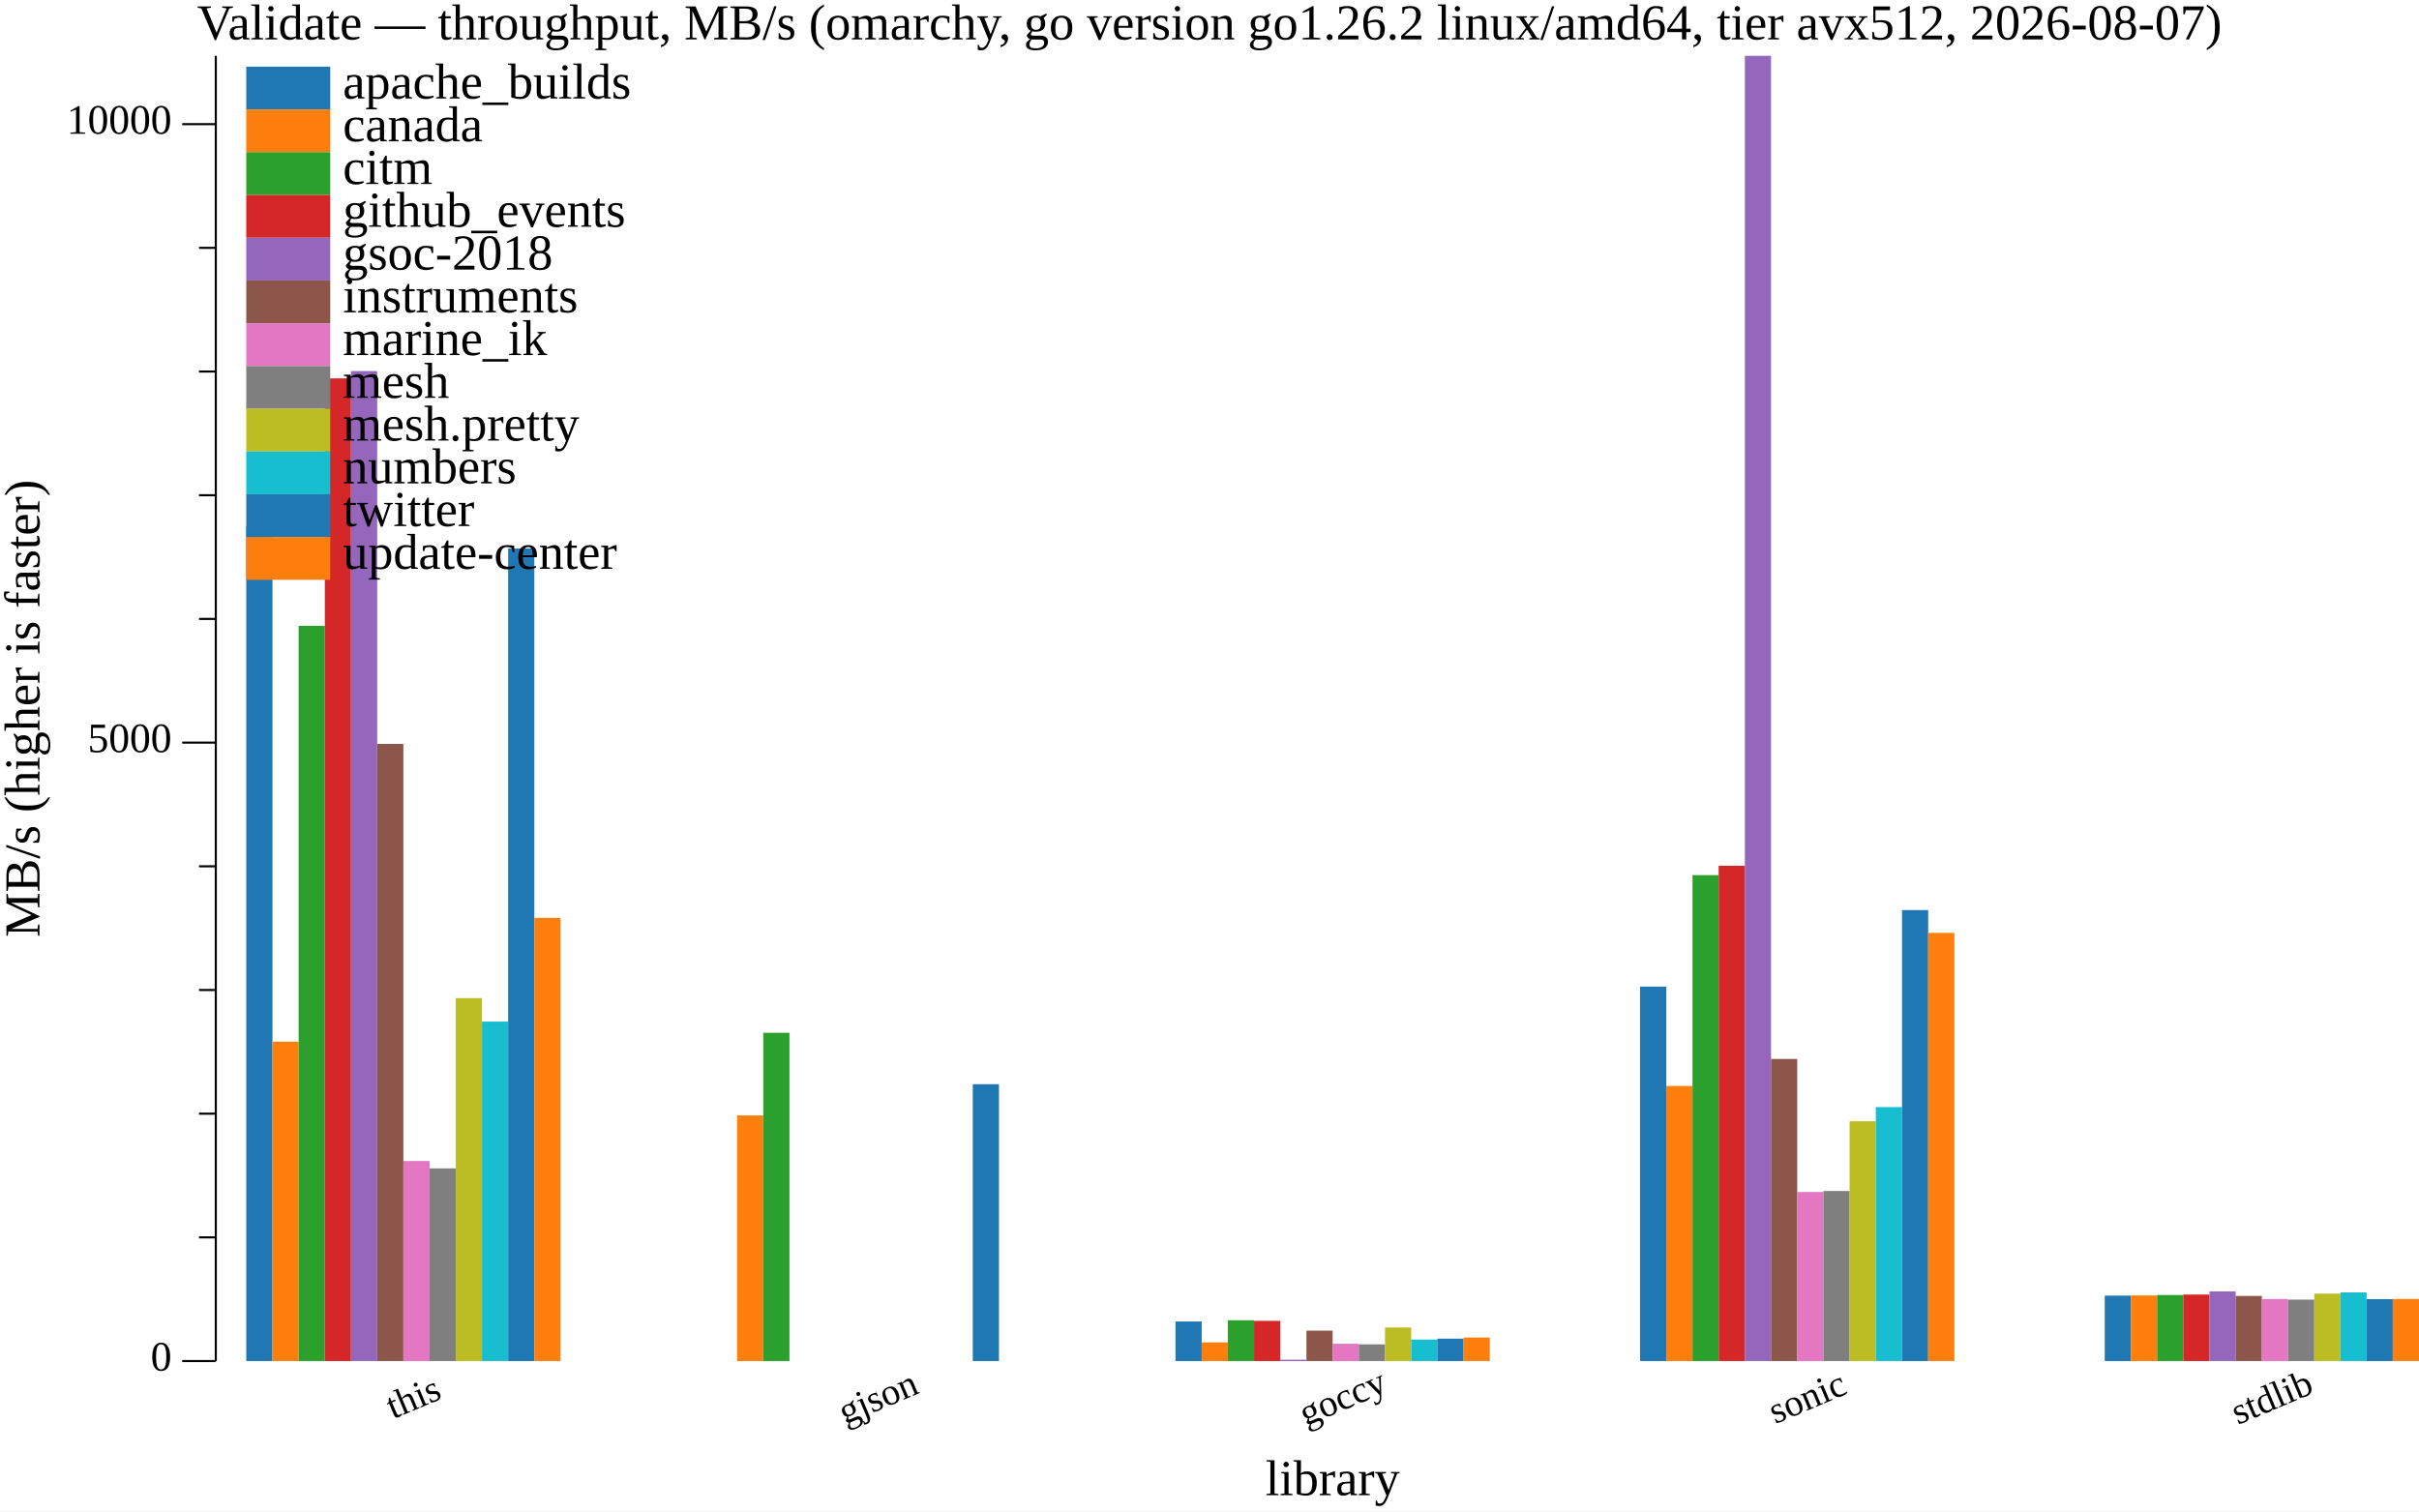
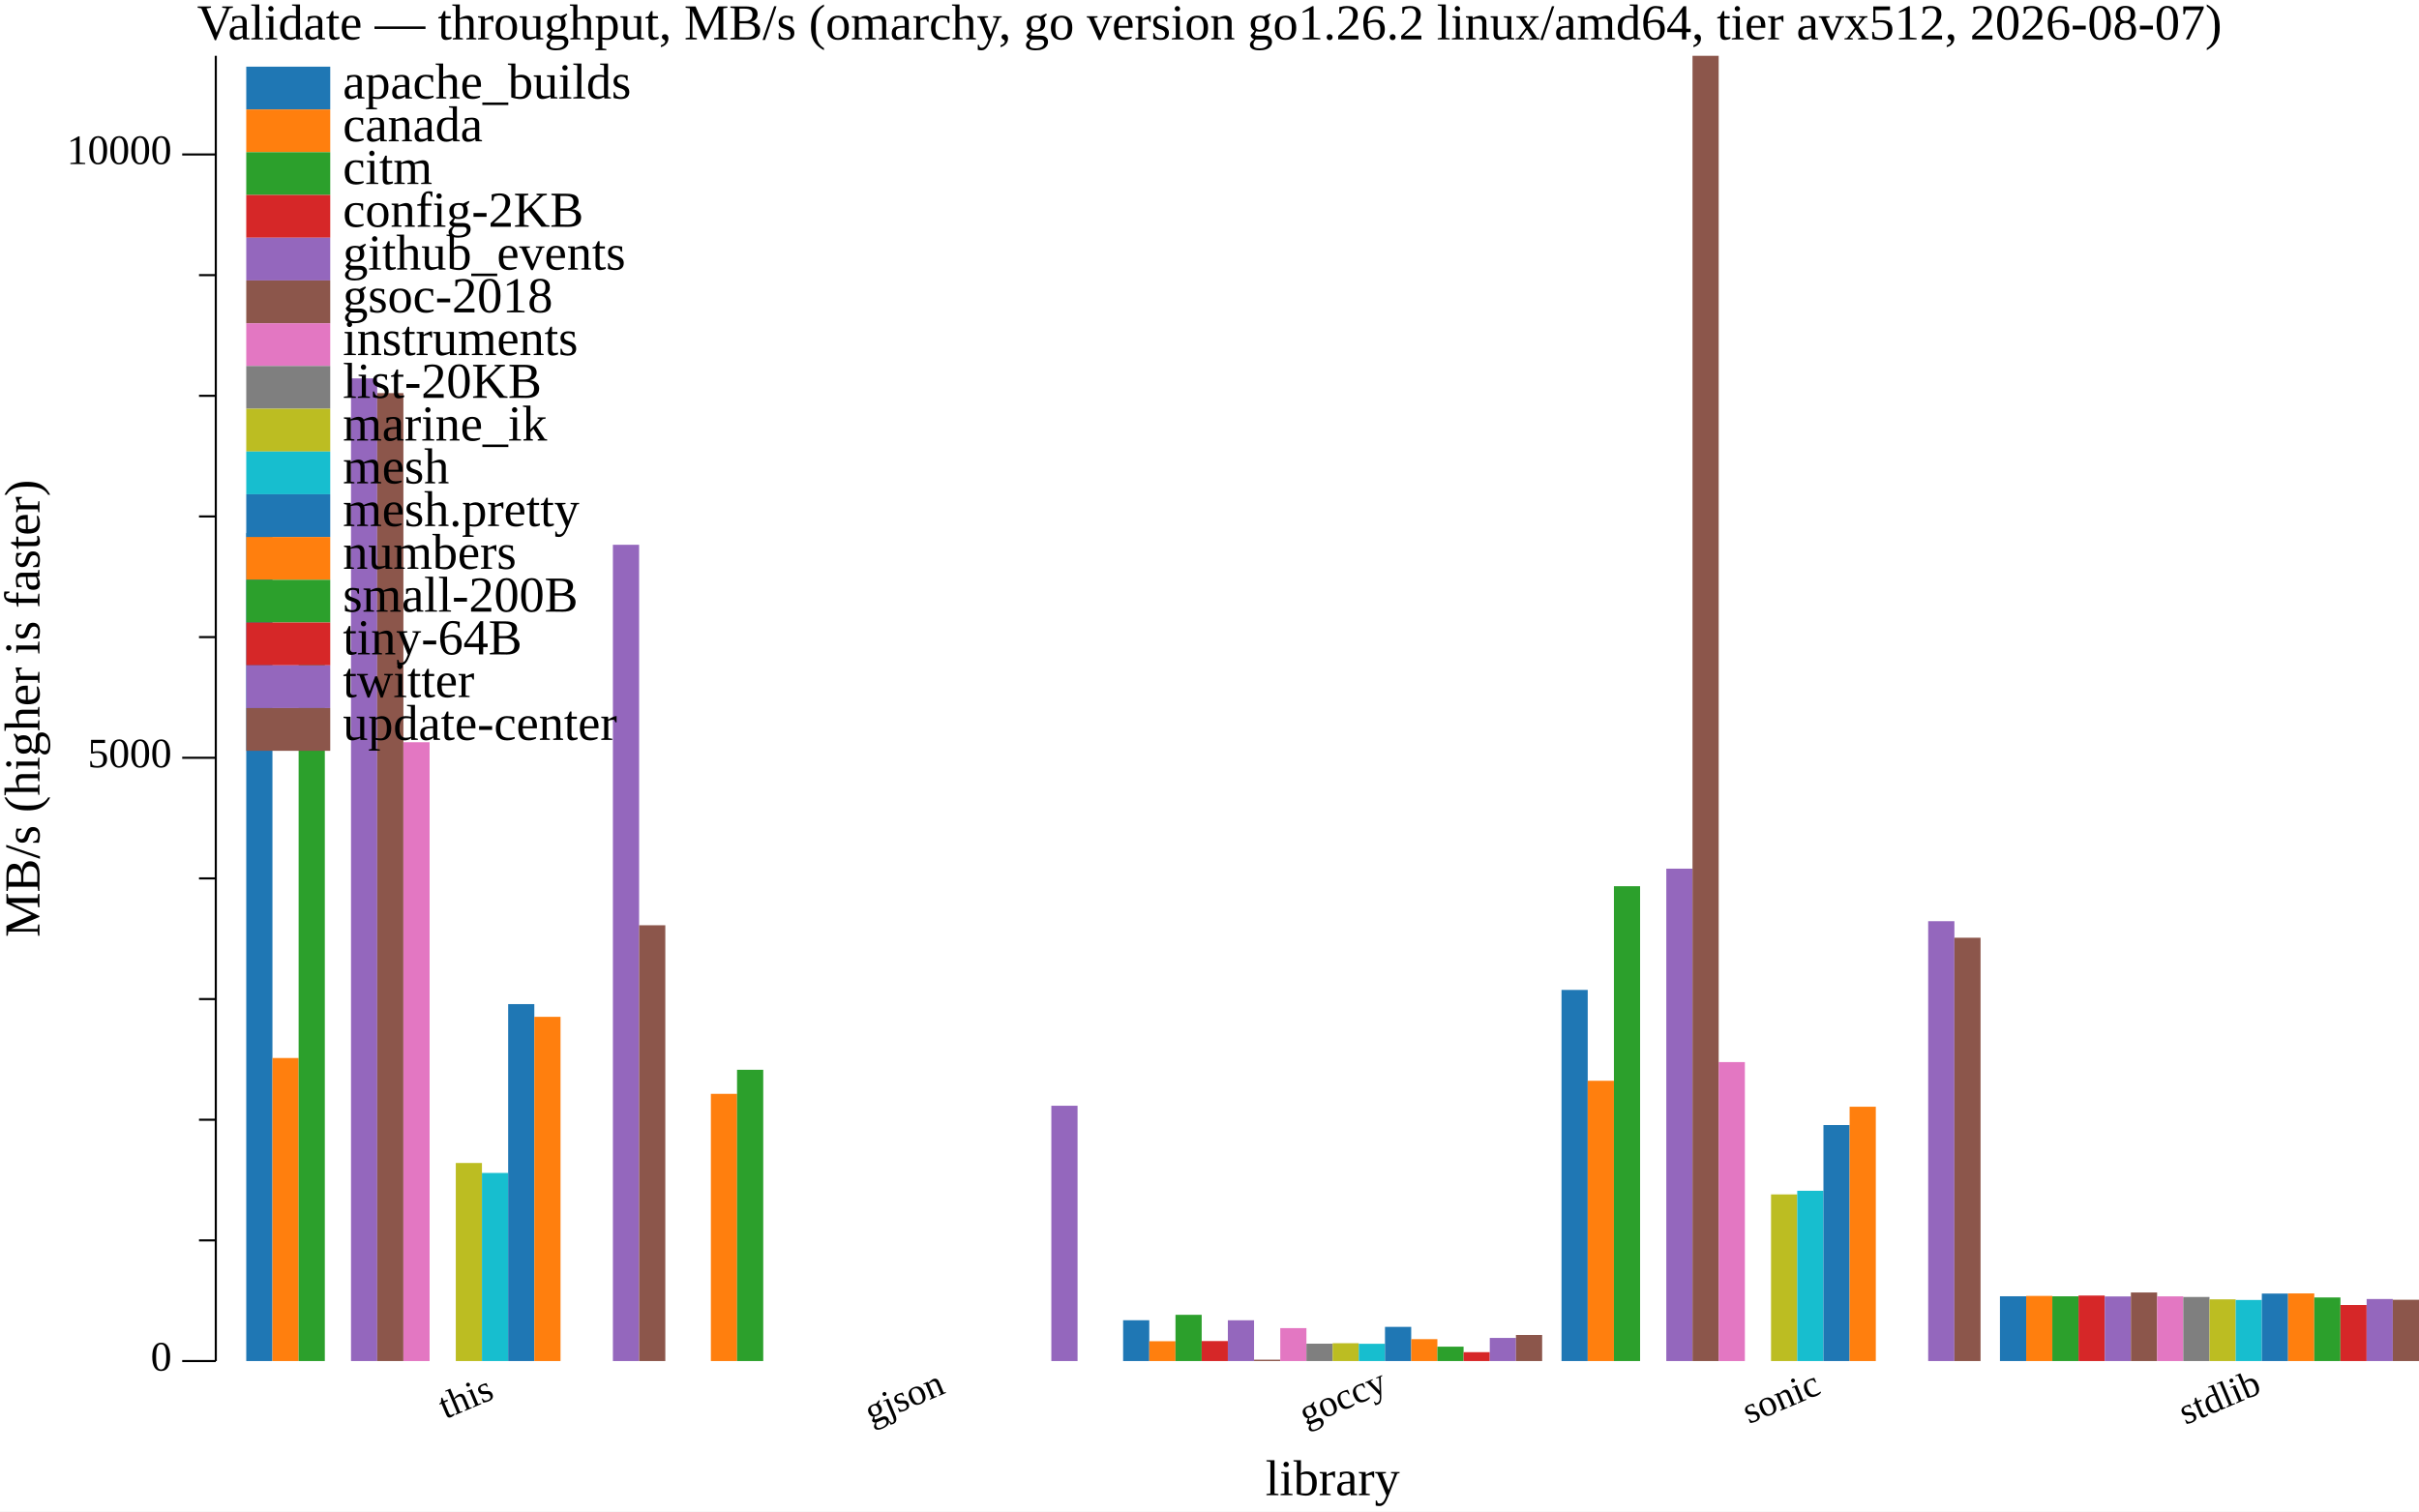
<svg xmlns="http://www.w3.org/2000/svg" width="576pt" height="360pt" viewBox="0 0 576 360">
  <g transform="scale(1, -1) translate(0, -360)">
    <path d="M0,0L576,0L576,360L0,360Z" style="fill:#FFFFFF" />
    <text x="46.925" y="-350.61" transform="scale(1, -1)" style="font-family:Liberation Serif;font-variant:normal;font-weight:normal;font-style:normal;font-size:12px">Validate — throughput, MB/s (omarchy, go version go1.26.2 linux/amd64, tier avx512, 2026-08-07)</text>
    <text x="301.33" y="-3.902" transform="scale(1, -1)" style="font-family:Liberation Serif;font-variant:normal;font-weight:normal;font-style:normal;font-size:12px">library</text>
    <g transform="rotate(22.91831)">
-       <text x="94.736" y="16.196" transform="scale(1, -1)" style="font-family:Liberation Serif;font-variant:normal;font-weight:normal;font-style:normal;font-size:9px">this</text>
+       <text x="106.22" y="21.053" transform="scale(1, -1)" style="font-family:Liberation Serif;font-variant:normal;font-weight:normal;font-style:normal;font-size:9px">this</text>
    </g>
    <g transform="rotate(22.91831)">
-       <text x="193.39" y="59.278" transform="scale(1, -1)" style="font-family:Liberation Serif;font-variant:normal;font-weight:normal;font-style:normal;font-size:9px">gjson</text>
+       <text x="199.13" y="61.706" transform="scale(1, -1)" style="font-family:Liberation Serif;font-variant:normal;font-weight:normal;font-style:normal;font-size:9px">gjson</text>
    </g>
    <g transform="rotate(22.91831)">
      <text x="294.29" y="102.36" transform="scale(1, -1)" style="font-family:Liberation Serif;font-variant:normal;font-weight:normal;font-style:normal;font-size:9px">goccy</text>
    </g>
    <g transform="rotate(22.91831)">
-       <text x="397.44" y="145.44" transform="scale(1, -1)" style="font-family:Liberation Serif;font-variant:normal;font-weight:normal;font-style:normal;font-size:9px">sonic</text>
+       <text x="391.69" y="143.01" transform="scale(1, -1)" style="font-family:Liberation Serif;font-variant:normal;font-weight:normal;font-style:normal;font-size:9px">sonic</text>
    </g>
    <g transform="rotate(22.91831)">
-       <text x="498.83" y="188.52" transform="scale(1, -1)" style="font-family:Liberation Serif;font-variant:normal;font-weight:normal;font-style:normal;font-size:9px">stdlib</text>
+       <text x="487.34" y="183.67" transform="scale(1, -1)" style="font-family:Liberation Serif;font-variant:normal;font-weight:normal;font-style:normal;font-size:9px">stdlib</text>
    </g>
    <g transform="rotate(90)">
      <text x="136.78" y="9.387" transform="scale(1, -1)" style="font-family:Liberation Serif;font-variant:normal;font-weight:normal;font-style:normal;font-size:12px">MB/s (higher is faster)</text>
    </g>
    <text x="35.885" y="-33.552" transform="scale(1, -1)" style="font-family:Liberation Serif;font-variant:normal;font-weight:normal;font-style:normal;font-size:10px">0</text>
-     <text x="20.885" y="-180.85" transform="scale(1, -1)" style="font-family:Liberation Serif;font-variant:normal;font-weight:normal;font-style:normal;font-size:10px">5000</text>
-     <text x="15.885" y="-328.14" transform="scale(1, -1)" style="font-family:Liberation Serif;font-variant:normal;font-weight:normal;font-style:normal;font-size:10px">10000</text>
+     <text x="20.885" y="-177.24" transform="scale(1, -1)" style="font-family:Liberation Serif;font-variant:normal;font-weight:normal;font-style:normal;font-size:10px">5000</text>
+     <text x="15.885" y="-320.92" transform="scale(1, -1)" style="font-family:Liberation Serif;font-variant:normal;font-weight:normal;font-style:normal;font-size:10px">10000</text>
    <path d="M43.385,35.837L51.385,35.837" style="fill:none;stroke:#000000;stroke-width:0.5" />
-     <path d="M43.385,183.13L51.385,183.13" style="fill:none;stroke:#000000;stroke-width:0.5" />
-     <path d="M43.385,330.43L51.385,330.43" style="fill:none;stroke:#000000;stroke-width:0.5" />
-     <path d="M47.385,65.296L51.385,65.296" style="fill:none;stroke:#000000;stroke-width:0.5" />
-     <path d="M47.385,94.756L51.385,94.756" style="fill:none;stroke:#000000;stroke-width:0.5" />
-     <path d="M47.385,124.21L51.385,124.21" style="fill:none;stroke:#000000;stroke-width:0.5" />
-     <path d="M47.385,153.67L51.385,153.67" style="fill:none;stroke:#000000;stroke-width:0.5" />
-     <path d="M47.385,212.59L51.385,212.59" style="fill:none;stroke:#000000;stroke-width:0.5" />
-     <path d="M47.385,242.05L51.385,242.05" style="fill:none;stroke:#000000;stroke-width:0.5" />
-     <path d="M47.385,271.51L51.385,271.51" style="fill:none;stroke:#000000;stroke-width:0.5" />
-     <path d="M47.385,300.97L51.385,300.97" style="fill:none;stroke:#000000;stroke-width:0.5" />
+     <path d="M43.385,179.52L51.385,179.52" style="fill:none;stroke:#000000;stroke-width:0.5" />
+     <path d="M43.385,323.21L51.385,323.21" style="fill:none;stroke:#000000;stroke-width:0.5" />
+     <path d="M47.385,64.575L51.385,64.575" style="fill:none;stroke:#000000;stroke-width:0.5" />
+     <path d="M47.385,93.312L51.385,93.312" style="fill:none;stroke:#000000;stroke-width:0.5" />
+     <path d="M47.385,122.05L51.385,122.05" style="fill:none;stroke:#000000;stroke-width:0.5" />
+     <path d="M47.385,150.79L51.385,150.79" style="fill:none;stroke:#000000;stroke-width:0.5" />
+     <path d="M47.385,208.26L51.385,208.26" style="fill:none;stroke:#000000;stroke-width:0.5" />
+     <path d="M47.385,237L51.385,237" style="fill:none;stroke:#000000;stroke-width:0.5" />
+     <path d="M47.385,265.73L51.385,265.73" style="fill:none;stroke:#000000;stroke-width:0.5" />
+     <path d="M47.385,294.47L51.385,294.47" style="fill:none;stroke:#000000;stroke-width:0.5" />
    <path d="M51.385,35.837L51.385,346.71" style="fill:none;stroke:#000000;stroke-width:0.5" />
-     <path d="M58.636,35.837L58.636,234.71L64.873,234.71L64.873,35.837Z" style="fill:#1F77B4" />
-     <path d="M169.27,35.837L169.27,35.837L175.5,35.837L175.5,35.837Z" style="fill:#1F77B4" />
-     <path d="M279.9,35.837L279.9,45.257L286.14,45.257L286.14,35.837Z" style="fill:#1F77B4" />
-     <path d="M390.53,35.837L390.53,125.02L396.77,125.02L396.77,35.837Z" style="fill:#1F77B4" />
-     <path d="M501.17,35.837L501.17,51.42L507.4,51.42L507.4,35.837Z" style="fill:#1F77B4" />
-     <path d="M64.873,35.837L64.873,111.9L71.109,111.9L71.109,35.837Z" style="fill:#FF7F0E" />
-     <path d="M175.5,35.837L175.5,94.337L181.74,94.337L181.74,35.837Z" style="fill:#FF7F0E" />
-     <path d="M286.14,35.837L286.14,40.285L292.37,40.285L292.37,35.837Z" style="fill:#FF7F0E" />
-     <path d="M396.77,35.837L396.77,101.35L403.01,101.35L403.01,35.837Z" style="fill:#FF7F0E" />
-     <path d="M507.4,35.837L507.4,51.464L513.64,51.464L513.64,35.837Z" style="fill:#FF7F0E" />
-     <path d="M71.109,35.837L71.109,210.95L77.345,210.95L77.345,35.837Z" style="fill:#2CA02C" />
-     <path d="M181.74,35.837L181.74,114.02L187.98,114.02L187.98,35.837Z" style="fill:#2CA02C" />
-     <path d="M292.37,35.837L292.37,45.553L298.61,45.553L298.61,35.837Z" style="fill:#2CA02C" />
-     <path d="M403.01,35.837L403.01,151.57L409.24,151.57L409.24,35.837Z" style="fill:#2CA02C" />
-     <path d="M513.64,35.837L513.64,51.572L519.87,51.572L519.87,35.837Z" style="fill:#2CA02C" />
-     <path d="M77.345,35.837L77.345,269.88L83.581,269.88L83.581,35.837Z" style="fill:#D62728" />
-     <path d="M187.98,35.837L187.98,35.837L194.21,35.837L194.21,35.837Z" style="fill:#D62728" />
-     <path d="M298.61,35.837L298.61,45.412L304.85,45.412L304.85,35.837Z" style="fill:#D62728" />
-     <path d="M409.24,35.837L409.24,153.8L415.48,153.8L415.48,35.837Z" style="fill:#D62728" />
-     <path d="M519.87,35.837L519.87,51.673L526.11,51.673L526.11,35.837Z" style="fill:#D62728" />
-     <path d="M83.581,35.837L83.581,271.62L89.818,271.62L89.818,35.837Z" style="fill:#9467BD" />
-     <path d="M194.21,35.837L194.21,35.837L200.45,35.837L200.45,35.837Z" style="fill:#9467BD" />
-     <path d="M304.85,35.837L304.85,36.159L311.08,36.159L311.08,35.837Z" style="fill:#9467BD" />
-     <path d="M415.48,35.837L415.48,346.71L421.71,346.71L421.71,35.837Z" style="fill:#9467BD" />
-     <path d="M526.11,35.837L526.11,52.423L532.35,52.423L532.35,35.837Z" style="fill:#9467BD" />
-     <path d="M89.818,35.837L89.818,182.82L96.054,182.82L96.054,35.837Z" style="fill:#8C564B" />
-     <path d="M200.45,35.837L200.45,35.837L206.69,35.837L206.69,35.837Z" style="fill:#8C564B" />
-     <path d="M311.08,35.837L311.08,43.081L317.32,43.081L317.32,35.837Z" style="fill:#8C564B" />
-     <path d="M421.71,35.837L421.71,107.79L427.95,107.79L427.95,35.837Z" style="fill:#8C564B" />
-     <path d="M532.35,35.837L532.35,51.344L538.58,51.344L538.58,35.837Z" style="fill:#8C564B" />
-     <path d="M96.054,35.837L96.054,83.483L102.29,83.483L102.29,35.837Z" style="fill:#E377C2" />
-     <path d="M206.69,35.837L206.69,35.837L212.92,35.837L212.92,35.837Z" style="fill:#E377C2" />
-     <path d="M317.32,35.837L317.32,39.964L323.55,39.964L323.55,35.837Z" style="fill:#E377C2" />
-     <path d="M427.95,35.837L427.95,76.104L434.19,76.104L434.19,35.837Z" style="fill:#E377C2" />
-     <path d="M538.58,35.837L538.58,50.616L544.82,50.616L544.82,35.837Z" style="fill:#E377C2" />
-     <path d="M102.29,35.837L102.29,81.725L108.53,81.725L108.53,35.837Z" style="fill:#7F7F7F" />
-     <path d="M212.92,35.837L212.92,35.837L219.16,35.837L219.16,35.837Z" style="fill:#7F7F7F" />
-     <path d="M323.55,35.837L323.55,39.816L329.79,39.816L329.79,35.837Z" style="fill:#7F7F7F" />
-     <path d="M434.19,35.837L434.19,76.342L440.42,76.342L440.42,35.837Z" style="fill:#7F7F7F" />
-     <path d="M544.82,35.837L544.82,50.464L551.06,50.464L551.06,35.837Z" style="fill:#7F7F7F" />
-     <path d="M108.53,35.837L108.53,122.28L114.76,122.28L114.76,35.837Z" style="fill:#BCBD22" />
-     <path d="M219.16,35.837L219.16,35.837L225.39,35.837L225.39,35.837Z" style="fill:#BCBD22" />
-     <path d="M329.79,35.837L329.79,43.824L336.03,43.824L336.03,35.837Z" style="fill:#BCBD22" />
-     <path d="M440.42,35.837L440.42,92.944L446.66,92.944L446.66,35.837Z" style="fill:#BCBD22" />
-     <path d="M551.06,35.837L551.06,51.9L557.29,51.9L557.29,35.837Z" style="fill:#BCBD22" />
-     <path d="M114.76,35.837L114.76,116.69L121,116.69L121,35.837Z" style="fill:#17BECF" />
-     <path d="M225.39,35.837L225.39,35.837L231.63,35.837L231.63,35.837Z" style="fill:#17BECF" />
-     <path d="M336.03,35.837L336.03,40.959L342.26,40.959L342.26,35.837Z" style="fill:#17BECF" />
-     <path d="M446.66,35.837L446.66,96.322L452.9,96.322L452.9,35.837Z" style="fill:#17BECF" />
-     <path d="M557.29,35.837L557.29,52.189L563.53,52.189L563.53,35.837Z" style="fill:#17BECF" />
-     <path d="M121,35.837L121,229.36L127.23,229.36L127.23,35.837Z" style="fill:#1F77B4" />
-     <path d="M231.63,35.837L231.63,101.77L237.87,101.77L237.87,35.837Z" style="fill:#1F77B4" />
-     <path d="M342.26,35.837L342.26,41.171L348.5,41.171L348.5,35.837Z" style="fill:#1F77B4" />
-     <path d="M452.9,35.837L452.9,143.24L459.13,143.24L459.13,35.837Z" style="fill:#1F77B4" />
-     <path d="M563.53,35.837L563.53,50.574L569.76,50.574L569.76,35.837Z" style="fill:#1F77B4" />
-     <path d="M127.23,35.837L127.23,141.38L133.47,141.38L133.47,35.837Z" style="fill:#FF7F0E" />
-     <path d="M237.87,35.837L237.87,35.837L244.1,35.837L244.1,35.837Z" style="fill:#FF7F0E" />
-     <path d="M348.5,35.837L348.5,41.427L354.74,41.427L354.74,35.837Z" style="fill:#FF7F0E" />
-     <path d="M459.13,35.837L459.13,137.81L465.37,137.81L465.37,35.837Z" style="fill:#FF7F0E" />
-     <path d="M569.76,35.837L569.76,50.622L576,50.622L576,35.837Z" style="fill:#FF7F0E" />
+     <path d="M58.636,35.837L58.636,233.03L64.873,233.03L64.873,35.837Z" style="fill:#1F77B4" />
+     <path d="M163.03,35.837L163.03,35.837L169.27,35.837L169.27,35.837Z" style="fill:#1F77B4" />
+     <path d="M267.43,35.837L267.43,45.558L273.66,45.558L273.66,35.837Z" style="fill:#1F77B4" />
+     <path d="M371.82,35.837L371.82,124.23L378.06,124.23L378.06,35.837Z" style="fill:#1F77B4" />
+     <path d="M476.22,35.837L476.22,51.266L482.46,51.266L482.46,35.837Z" style="fill:#1F77B4" />
+     <path d="M64.873,35.837L64.873,108.01L71.109,108.01L71.109,35.837Z" style="fill:#FF7F0E" />
+     <path d="M169.27,35.837L169.27,99.478L175.5,99.478L175.5,35.837Z" style="fill:#FF7F0E" />
+     <path d="M273.66,35.837L273.66,40.558L279.9,40.558L279.9,35.837Z" style="fill:#FF7F0E" />
+     <path d="M378.06,35.837L378.06,102.59L384.3,102.59L384.3,35.837Z" style="fill:#FF7F0E" />
+     <path d="M482.46,35.837L482.46,51.348L488.69,51.348L488.69,35.837Z" style="fill:#FF7F0E" />
+     <path d="M71.109,35.837L71.109,208.6L77.345,208.6L77.345,35.837Z" style="fill:#2CA02C" />
+     <path d="M175.5,35.837L175.5,105.21L181.74,105.21L181.74,35.837Z" style="fill:#2CA02C" />
+     <path d="M279.9,35.837L279.9,46.849L286.14,46.849L286.14,35.837Z" style="fill:#2CA02C" />
+     <path d="M384.3,35.837L384.3,148.93L390.53,148.93L390.53,35.837Z" style="fill:#2CA02C" />
+     <path d="M488.69,35.837L488.69,51.259L494.93,51.259L494.93,35.837Z" style="fill:#2CA02C" />
+     <path d="M77.345,35.837L77.345,35.837L83.581,35.837L83.581,35.837Z" style="fill:#D62728" />
+     <path d="M181.74,35.837L181.74,35.837L187.98,35.837L187.98,35.837Z" style="fill:#D62728" />
+     <path d="M286.14,35.837L286.14,40.599L292.37,40.599L292.37,35.837Z" style="fill:#D62728" />
+     <path d="M390.53,35.837L390.53,35.837L396.77,35.837L396.77,35.837Z" style="fill:#D62728" />
+     <path d="M494.93,35.837L494.93,51.437L501.17,51.437L501.17,35.837Z" style="fill:#D62728" />
+     <path d="M83.581,35.837L83.581,269.88L89.818,269.88L89.818,35.837Z" style="fill:#9467BD" />
+     <path d="M187.98,35.837L187.98,35.837L194.21,35.837L194.21,35.837Z" style="fill:#9467BD" />
+     <path d="M292.37,35.837L292.37,45.549L298.61,45.549L298.61,35.837Z" style="fill:#9467BD" />
+     <path d="M396.77,35.837L396.77,153.11L403.01,153.11L403.01,35.837Z" style="fill:#9467BD" />
+     <path d="M501.17,35.837L501.17,51.224L507.4,51.224L507.4,35.837Z" style="fill:#9467BD" />
+     <path d="M89.818,35.837L89.818,266.37L96.054,266.37L96.054,35.837Z" style="fill:#8C564B" />
+     <path d="M194.21,35.837L194.21,35.837L200.45,35.837L200.45,35.837Z" style="fill:#8C564B" />
+     <path d="M298.61,35.837L298.61,36.16L304.85,36.16L304.85,35.837Z" style="fill:#8C564B" />
+     <path d="M403.01,35.837L403.01,346.71L409.24,346.71L409.24,35.837Z" style="fill:#8C564B" />
+     <path d="M507.4,35.837L507.4,52.169L513.64,52.169L513.64,35.837Z" style="fill:#8C564B" />
+     <path d="M96.054,35.837L96.054,183.22L102.29,183.22L102.29,35.837Z" style="fill:#E377C2" />
+     <path d="M200.45,35.837L200.45,35.837L206.69,35.837L206.69,35.837Z" style="fill:#E377C2" />
+     <path d="M304.85,35.837L304.85,43.681L311.08,43.681L311.08,35.837Z" style="fill:#E377C2" />
+     <path d="M409.24,35.837L409.24,107.04L415.48,107.04L415.48,35.837Z" style="fill:#E377C2" />
+     <path d="M513.64,35.837L513.64,51.243L519.87,51.243L519.87,35.837Z" style="fill:#E377C2" />
+     <path d="M102.29,35.837L102.29,35.837L108.53,35.837L108.53,35.837Z" style="fill:#7F7F7F" />
+     <path d="M206.69,35.837L206.69,35.837L212.92,35.837L212.92,35.837Z" style="fill:#7F7F7F" />
+     <path d="M311.08,35.837L311.08,39.976L317.32,39.976L317.32,35.837Z" style="fill:#7F7F7F" />
+     <path d="M415.48,35.837L415.48,35.837L421.71,35.837L421.71,35.837Z" style="fill:#7F7F7F" />
+     <path d="M519.87,35.837L519.87,51.097L526.11,51.097L526.11,35.837Z" style="fill:#7F7F7F" />
+     <path d="M108.53,35.837L108.53,83.011L114.76,83.011L114.76,35.837Z" style="fill:#BCBD22" />
+     <path d="M212.92,35.837L212.92,35.837L219.16,35.837L219.16,35.837Z" style="fill:#BCBD22" />
+     <path d="M317.32,35.837L317.32,40.085L323.55,40.085L323.55,35.837Z" style="fill:#BCBD22" />
+     <path d="M421.71,35.837L421.71,75.527L427.95,75.527L427.95,35.837Z" style="fill:#BCBD22" />
+     <path d="M526.11,35.837L526.11,50.533L532.35,50.533L532.35,35.837Z" style="fill:#BCBD22" />
+     <path d="M114.76,35.837L114.76,80.638L121,80.638L121,35.837Z" style="fill:#17BECF" />
+     <path d="M219.16,35.837L219.16,35.837L225.39,35.837L225.39,35.837Z" style="fill:#17BECF" />
+     <path d="M323.55,35.837L323.55,39.947L329.79,39.947L329.79,35.837Z" style="fill:#17BECF" />
+     <path d="M427.95,35.837L427.95,76.391L434.19,76.391L434.19,35.837Z" style="fill:#17BECF" />
+     <path d="M532.35,35.837L532.35,50.384L538.58,50.384L538.58,35.837Z" style="fill:#17BECF" />
+     <path d="M121,35.837L121,120.85L127.23,120.85L127.23,35.837Z" style="fill:#1F77B4" />
+     <path d="M225.39,35.837L225.39,35.837L231.63,35.837L231.63,35.837Z" style="fill:#1F77B4" />
+     <path d="M329.79,35.837L329.79,43.977L336.03,43.977L336.03,35.837Z" style="fill:#1F77B4" />
+     <path d="M434.19,35.837L434.19,92.045L440.42,92.045L440.42,35.837Z" style="fill:#1F77B4" />
+     <path d="M538.58,35.837L538.58,51.908L544.82,51.908L544.82,35.837Z" style="fill:#1F77B4" />
+     <path d="M127.23,35.837L127.23,117.82L133.47,117.82L133.47,35.837Z" style="fill:#FF7F0E" />
+     <path d="M231.63,35.837L231.63,35.837L237.87,35.837L237.87,35.837Z" style="fill:#FF7F0E" />
+     <path d="M336.03,35.837L336.03,41.054L342.26,41.054L342.26,35.837Z" style="fill:#FF7F0E" />
+     <path d="M440.42,35.837L440.42,96.409L446.66,96.409L446.66,35.837Z" style="fill:#FF7F0E" />
+     <path d="M544.82,35.837L544.82,51.947L551.06,51.947L551.06,35.837Z" style="fill:#FF7F0E" />
+     <path d="M133.47,35.837L133.47,35.837L139.71,35.837L139.71,35.837Z" style="fill:#2CA02C" />
+     <path d="M237.87,35.837L237.87,35.837L244.1,35.837L244.1,35.837Z" style="fill:#2CA02C" />
+     <path d="M342.26,35.837L342.26,39.265L348.5,39.265L348.5,35.837Z" style="fill:#2CA02C" />
+     <path d="M446.66,35.837L446.66,35.837L452.9,35.837L452.9,35.837Z" style="fill:#2CA02C" />
+     <path d="M551.06,35.837L551.06,50.984L557.29,50.984L557.29,35.837Z" style="fill:#2CA02C" />
+     <path d="M139.71,35.837L139.71,35.837L145.94,35.837L145.94,35.837Z" style="fill:#D62728" />
+     <path d="M244.1,35.837L244.1,35.837L250.34,35.837L250.34,35.837Z" style="fill:#D62728" />
+     <path d="M348.5,35.837L348.5,37.952L354.74,37.952L354.74,35.837Z" style="fill:#D62728" />
+     <path d="M452.9,35.837L452.9,35.837L459.13,35.837L459.13,35.837Z" style="fill:#D62728" />
+     <path d="M557.29,35.837L557.29,49.187L563.53,49.187L563.53,35.837Z" style="fill:#D62728" />
+     <path d="M145.94,35.837L145.94,230.25L152.18,230.25L152.18,35.837Z" style="fill:#9467BD" />
+     <path d="M250.34,35.837L250.34,96.643L256.58,96.643L256.58,35.837Z" style="fill:#9467BD" />
+     <path d="M354.74,35.837L354.74,41.344L360.97,41.344L360.97,35.837Z" style="fill:#9467BD" />
+     <path d="M459.13,35.837L459.13,140.6L465.37,140.6L465.37,35.837Z" style="fill:#9467BD" />
+     <path d="M563.53,35.837L563.53,50.612L569.76,50.612L569.76,35.837Z" style="fill:#9467BD" />
+     <path d="M152.18,35.837L152.18,139.63L158.42,139.63L158.42,35.837Z" style="fill:#8C564B" />
+     <path d="M256.58,35.837L256.58,35.837L262.81,35.837L262.81,35.837Z" style="fill:#8C564B" />
+     <path d="M360.97,35.837L360.97,42.048L367.21,42.048L367.21,35.837Z" style="fill:#8C564B" />
+     <path d="M465.37,35.837L465.37,136.66L471.6,136.66L471.6,35.837Z" style="fill:#8C564B" />
+     <path d="M569.76,35.837L569.76,50.435L576,50.435L576,35.837Z" style="fill:#8C564B" />
    <path d="M58.636,333.93L58.636,344.12L78.636,344.12L78.636,333.93Z" style="fill:#1F77B4" />
    <text x="81.636" y="-336.54" transform="scale(1, -1)" style="font-family:Liberation Serif;font-variant:normal;font-weight:normal;font-style:normal;font-size:12px">apache_builds</text>
    <path d="M58.636,323.75L58.636,333.93L78.636,333.93L78.636,323.75Z" style="fill:#FF7F0E" />
    <text x="81.636" y="-326.35" transform="scale(1, -1)" style="font-family:Liberation Serif;font-variant:normal;font-weight:normal;font-style:normal;font-size:12px">canada</text>
    <path d="M58.636,313.56L58.636,323.75L78.636,323.75L78.636,313.56Z" style="fill:#2CA02C" />
    <text x="81.636" y="-316.17" transform="scale(1, -1)" style="font-family:Liberation Serif;font-variant:normal;font-weight:normal;font-style:normal;font-size:12px">citm</text>
    <path d="M58.636,303.38L58.636,313.56L78.636,313.56L78.636,303.38Z" style="fill:#D62728" />
-     <text x="81.636" y="-305.99" transform="scale(1, -1)" style="font-family:Liberation Serif;font-variant:normal;font-weight:normal;font-style:normal;font-size:12px">github_events</text>
+     <text x="81.636" y="-305.99" transform="scale(1, -1)" style="font-family:Liberation Serif;font-variant:normal;font-weight:normal;font-style:normal;font-size:12px">config-2KB</text>
    <path d="M58.636,293.2L58.636,303.38L78.636,303.38L78.636,293.2Z" style="fill:#9467BD" />
-     <text x="81.636" y="-295.8" transform="scale(1, -1)" style="font-family:Liberation Serif;font-variant:normal;font-weight:normal;font-style:normal;font-size:12px">gsoc-2018</text>
+     <text x="81.636" y="-295.8" transform="scale(1, -1)" style="font-family:Liberation Serif;font-variant:normal;font-weight:normal;font-style:normal;font-size:12px">github_events</text>
    <path d="M58.636,283.01L58.636,293.2L78.636,293.2L78.636,283.01Z" style="fill:#8C564B" />
-     <text x="81.636" y="-285.62" transform="scale(1, -1)" style="font-family:Liberation Serif;font-variant:normal;font-weight:normal;font-style:normal;font-size:12px">instruments</text>
+     <text x="81.636" y="-285.62" transform="scale(1, -1)" style="font-family:Liberation Serif;font-variant:normal;font-weight:normal;font-style:normal;font-size:12px">gsoc-2018</text>
    <path d="M58.636,272.83L58.636,283.01L78.636,283.01L78.636,272.83Z" style="fill:#E377C2" />
-     <text x="81.636" y="-275.43" transform="scale(1, -1)" style="font-family:Liberation Serif;font-variant:normal;font-weight:normal;font-style:normal;font-size:12px">marine_ik</text>
+     <text x="81.636" y="-275.43" transform="scale(1, -1)" style="font-family:Liberation Serif;font-variant:normal;font-weight:normal;font-style:normal;font-size:12px">instruments</text>
    <path d="M58.636,262.65L58.636,272.83L78.636,272.83L78.636,262.65Z" style="fill:#7F7F7F" />
-     <text x="81.636" y="-265.25" transform="scale(1, -1)" style="font-family:Liberation Serif;font-variant:normal;font-weight:normal;font-style:normal;font-size:12px">mesh</text>
+     <text x="81.636" y="-265.25" transform="scale(1, -1)" style="font-family:Liberation Serif;font-variant:normal;font-weight:normal;font-style:normal;font-size:12px">list-20KB</text>
    <path d="M58.636,252.46L58.636,262.65L78.636,262.65L78.636,252.46Z" style="fill:#BCBD22" />
-     <text x="81.636" y="-255.07" transform="scale(1, -1)" style="font-family:Liberation Serif;font-variant:normal;font-weight:normal;font-style:normal;font-size:12px">mesh.pretty</text>
+     <text x="81.636" y="-255.07" transform="scale(1, -1)" style="font-family:Liberation Serif;font-variant:normal;font-weight:normal;font-style:normal;font-size:12px">marine_ik</text>
    <path d="M58.636,242.28L58.636,252.46L78.636,252.46L78.636,242.28Z" style="fill:#17BECF" />
-     <text x="81.636" y="-244.88" transform="scale(1, -1)" style="font-family:Liberation Serif;font-variant:normal;font-weight:normal;font-style:normal;font-size:12px">numbers</text>
+     <text x="81.636" y="-244.88" transform="scale(1, -1)" style="font-family:Liberation Serif;font-variant:normal;font-weight:normal;font-style:normal;font-size:12px">mesh</text>
    <path d="M58.636,232.1L58.636,242.28L78.636,242.28L78.636,232.1Z" style="fill:#1F77B4" />
-     <text x="81.636" y="-234.7" transform="scale(1, -1)" style="font-family:Liberation Serif;font-variant:normal;font-weight:normal;font-style:normal;font-size:12px">twitter</text>
+     <text x="81.636" y="-234.7" transform="scale(1, -1)" style="font-family:Liberation Serif;font-variant:normal;font-weight:normal;font-style:normal;font-size:12px">mesh.pretty</text>
    <path d="M58.636,221.91L58.636,232.1L78.636,232.1L78.636,221.91Z" style="fill:#FF7F0E" />
-     <text x="81.636" y="-224.52" transform="scale(1, -1)" style="font-family:Liberation Serif;font-variant:normal;font-weight:normal;font-style:normal;font-size:12px">update-center</text>
+     <text x="81.636" y="-224.52" transform="scale(1, -1)" style="font-family:Liberation Serif;font-variant:normal;font-weight:normal;font-style:normal;font-size:12px">numbers</text>
+     <path d="M58.636,211.73L58.636,221.91L78.636,221.91L78.636,211.73Z" style="fill:#2CA02C" />
+     <text x="81.636" y="-214.33" transform="scale(1, -1)" style="font-family:Liberation Serif;font-variant:normal;font-weight:normal;font-style:normal;font-size:12px">small-200B</text>
+     <path d="M58.636,201.54L58.636,211.73L78.636,211.73L78.636,201.54Z" style="fill:#D62728" />
+     <text x="81.636" y="-204.15" transform="scale(1, -1)" style="font-family:Liberation Serif;font-variant:normal;font-weight:normal;font-style:normal;font-size:12px">tiny-64B</text>
+     <path d="M58.636,191.36L58.636,201.54L78.636,201.54L78.636,191.36Z" style="fill:#9467BD" />
+     <text x="81.636" y="-193.97" transform="scale(1, -1)" style="font-family:Liberation Serif;font-variant:normal;font-weight:normal;font-style:normal;font-size:12px">twitter</text>
+     <path d="M58.636,181.18L58.636,191.36L78.636,191.36L78.636,181.18Z" style="fill:#8C564B" />
+     <text x="81.636" y="-183.78" transform="scale(1, -1)" style="font-family:Liberation Serif;font-variant:normal;font-weight:normal;font-style:normal;font-size:12px">update-center</text>
  </g>
</svg>
